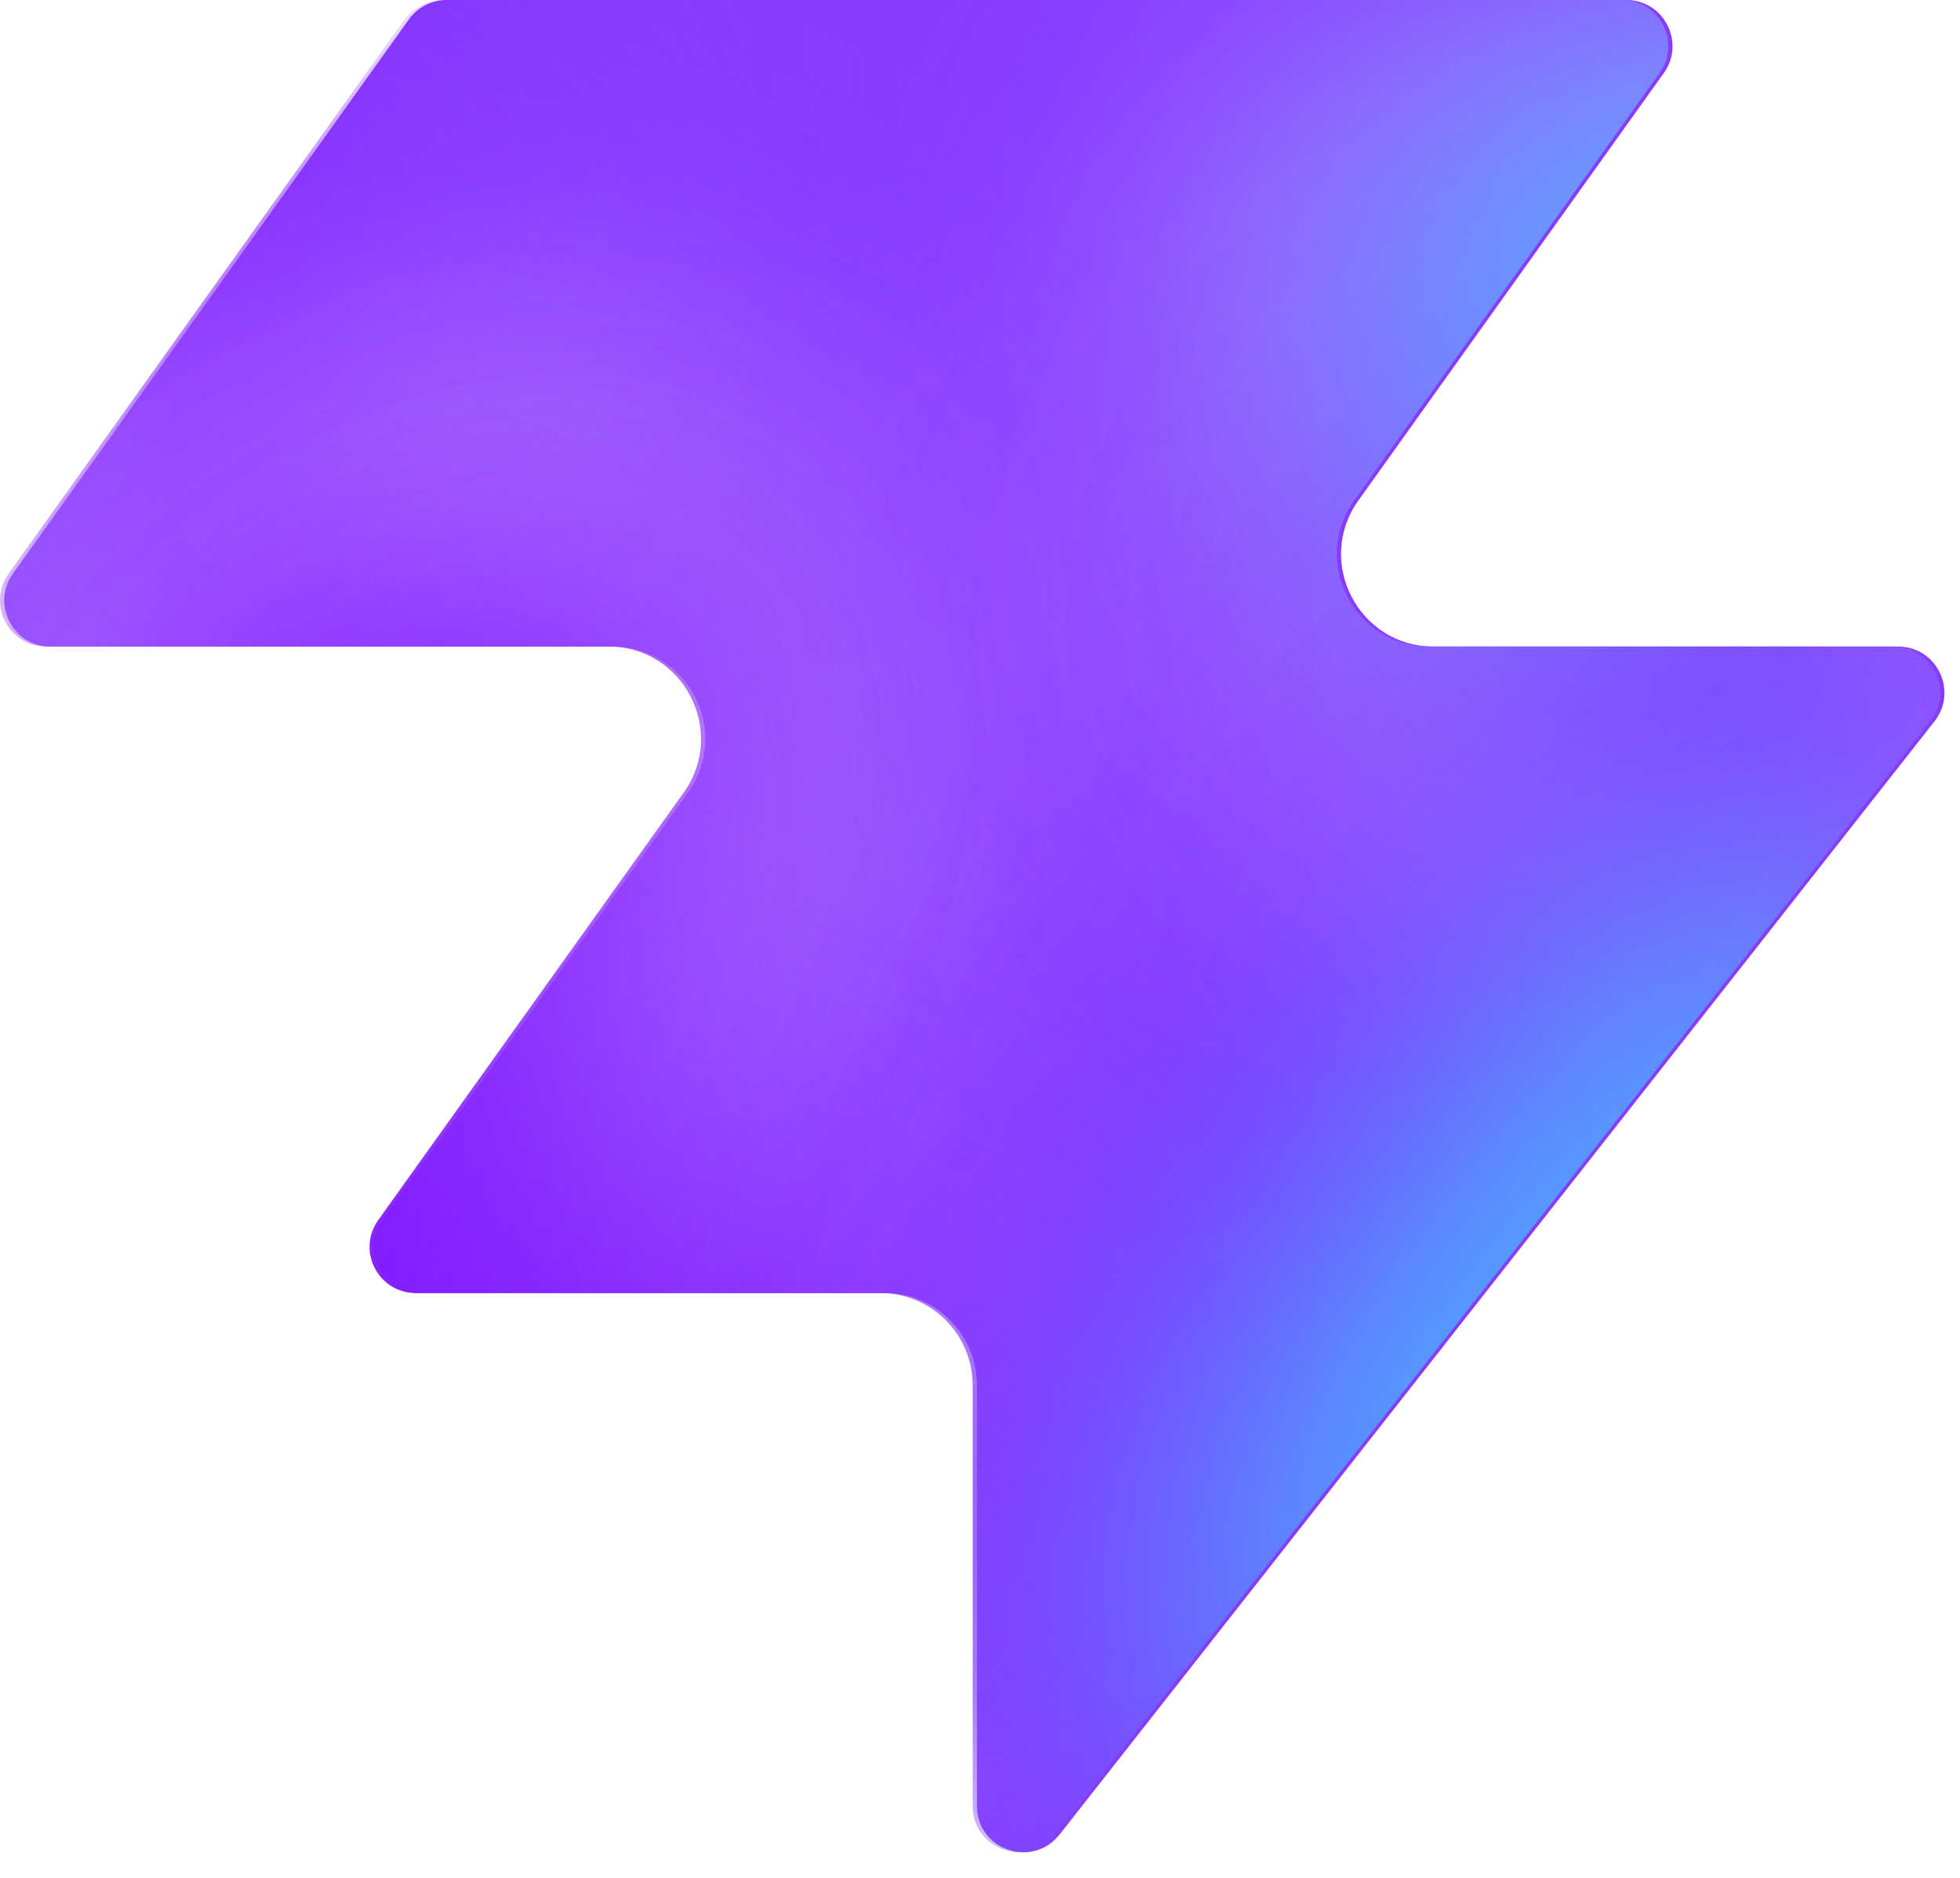
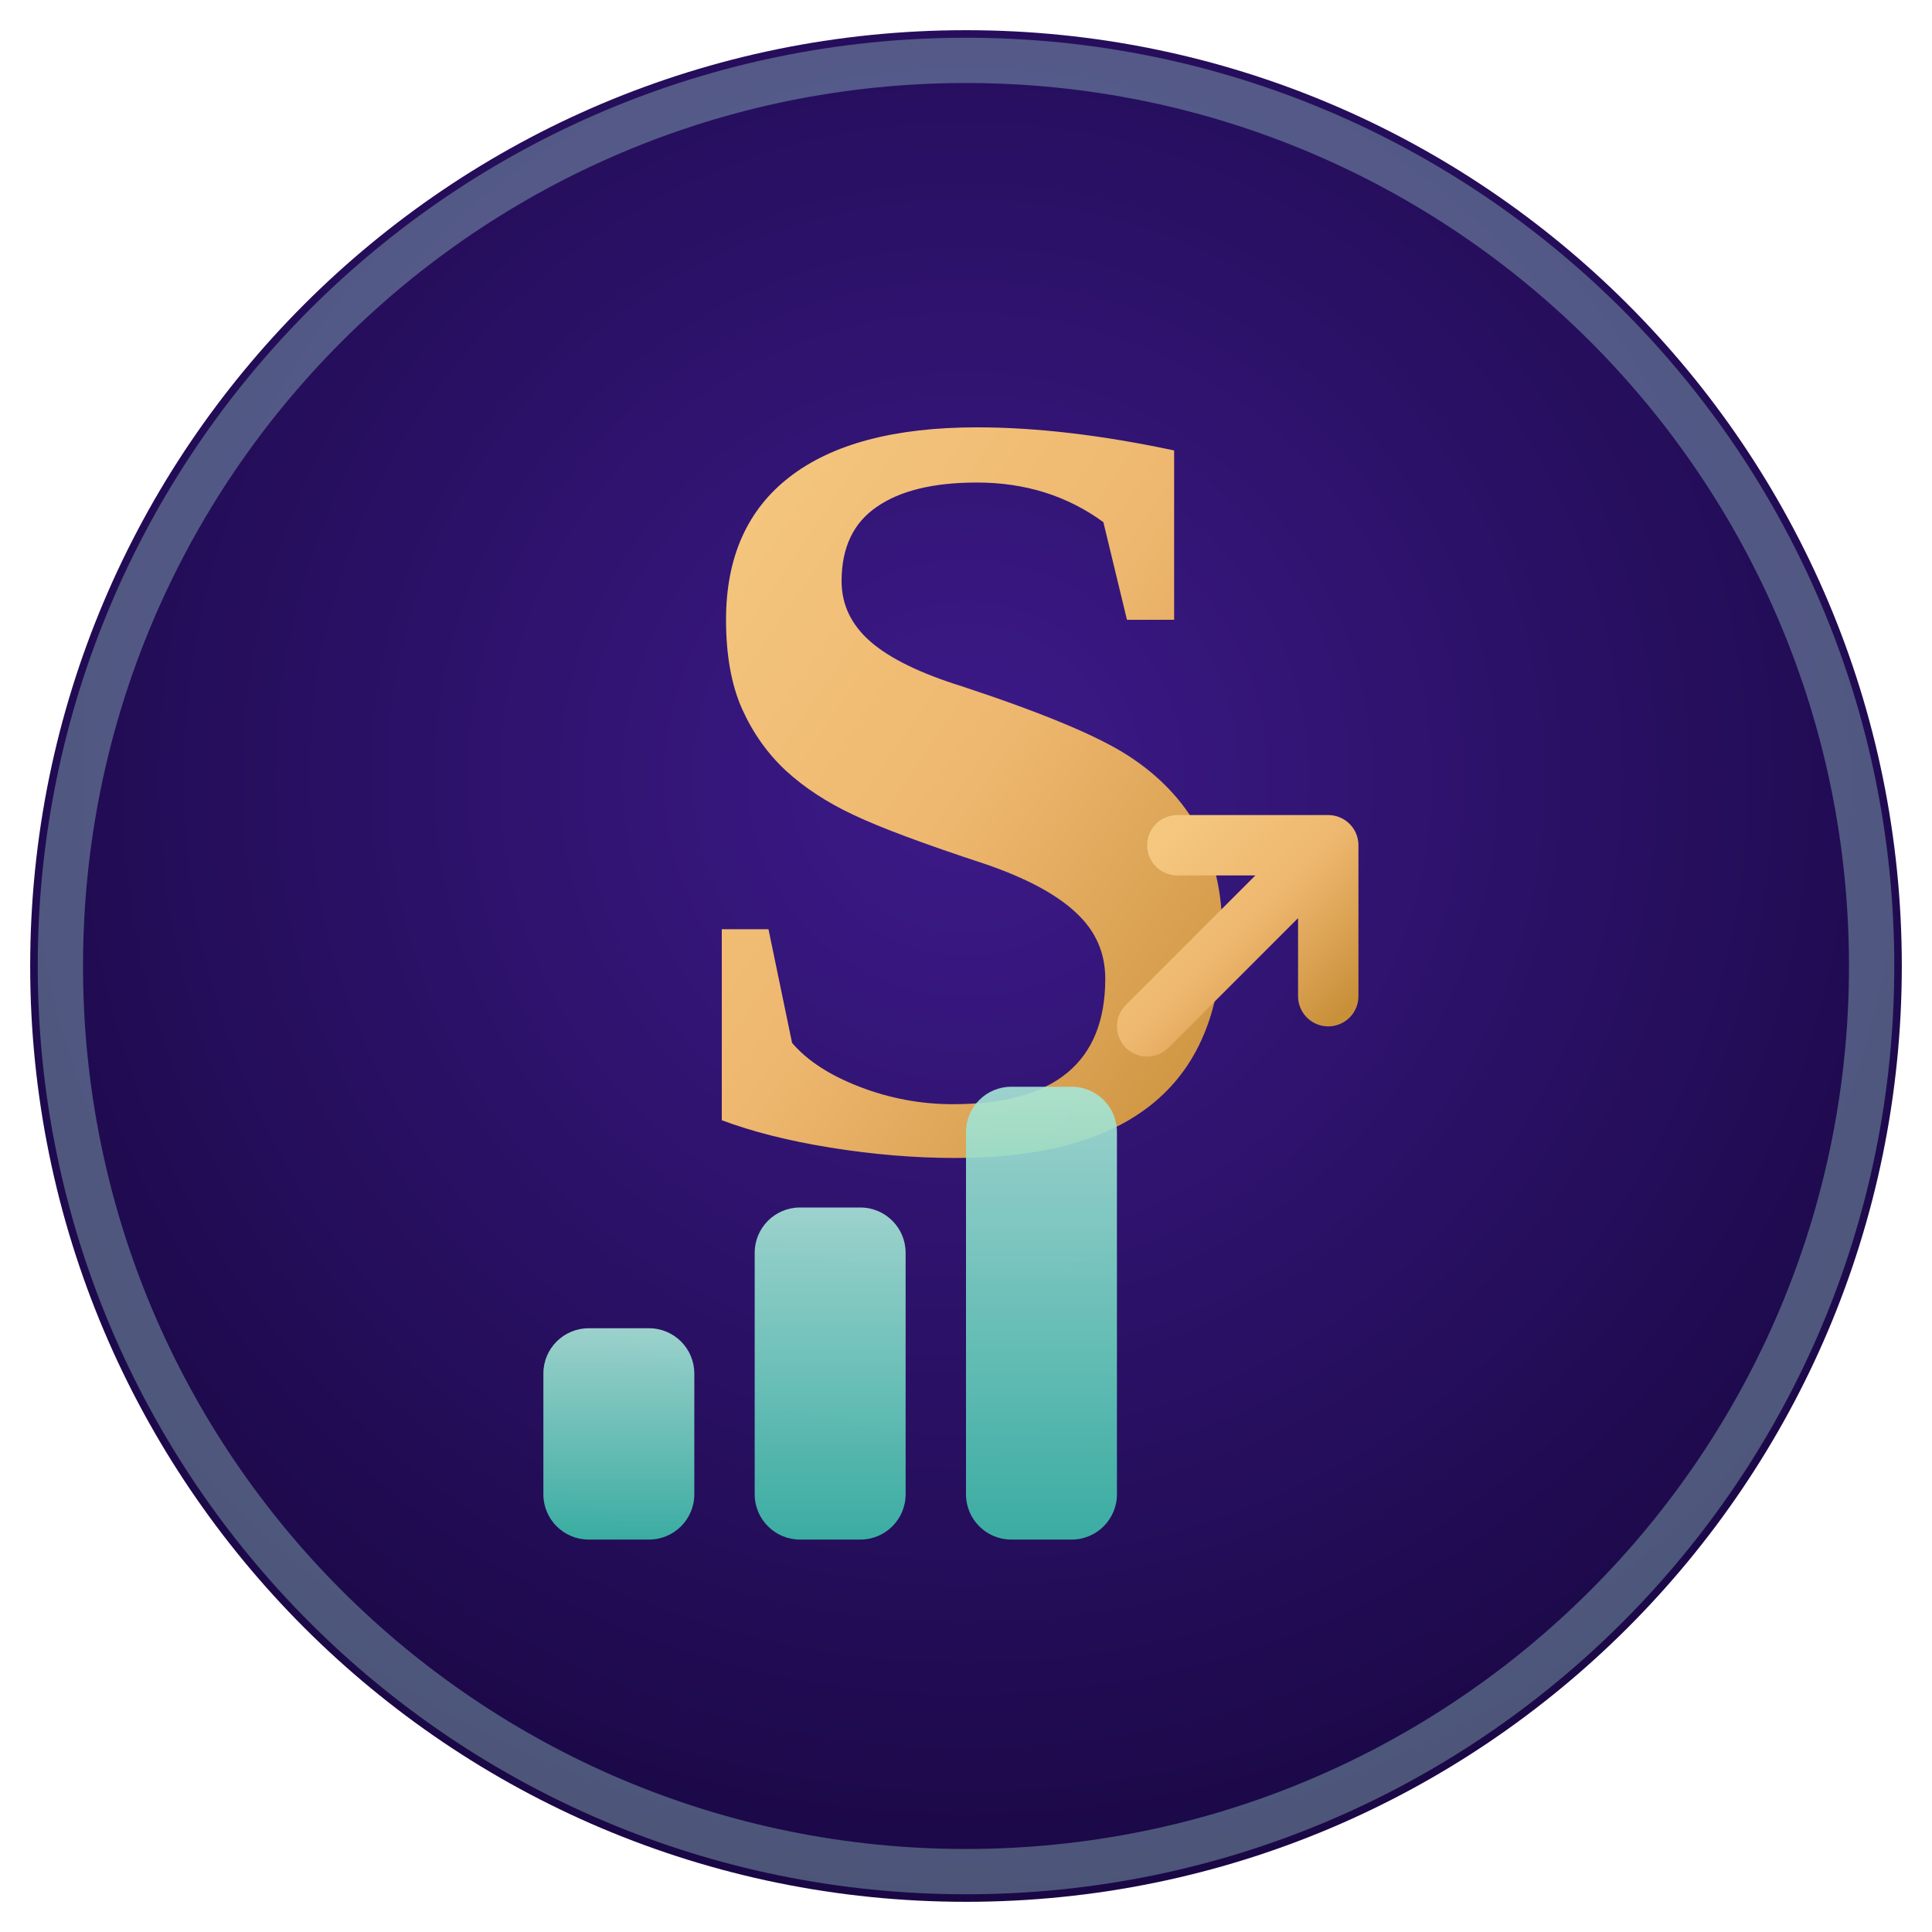
- <svg xmlns="http://www.w3.org/2000/svg" width="48" height="46" fill="none" viewBox="0 0 48 46">
-   <path fill="#863bff" d="M25.946 44.938c-.664.845-2.021.375-2.021-.698V33.937a2.26 2.26 0 0 0-2.262-2.262H10.287c-.92 0-1.456-1.04-.92-1.788l7.48-10.471c1.07-1.497 0-3.578-1.842-3.578H1.237c-.92 0-1.456-1.04-.92-1.788L10.013.474c.214-.297.556-.474.92-.474h28.894c.92 0 1.456 1.04.92 1.788l-7.48 10.471c-1.07 1.498 0 3.579 1.842 3.579h11.377c.943 0 1.473 1.088.89 1.83L25.947 44.94z" style="fill:#863bff;fill:color(display-p3 .525 .23 1);fill-opacity:1" />
-   <mask id="a" width="48" height="46" x="0" y="0" maskUnits="userSpaceOnUse" style="mask-type:alpha">
-     <path fill="#000" d="M25.842 44.938c-.664.844-2.021.375-2.021-.698V33.937a2.26 2.26 0 0 0-2.262-2.262H10.183c-.92 0-1.456-1.04-.92-1.788l7.48-10.471c1.07-1.498 0-3.579-1.842-3.579H1.133c-.92 0-1.456-1.04-.92-1.787L9.91.473c.214-.297.556-.474.92-.474h28.894c.92 0 1.456 1.04.92 1.788l-7.48 10.471c-1.07 1.498 0 3.578 1.842 3.578h11.377c.943 0 1.473 1.088.89 1.832L25.843 44.94z" style="fill:#000;fill-opacity:1" />
-   </mask>
-   <g mask="url(#a)">
-     <g filter="url(#b)">
-       <ellipse cx="5.508" cy="14.704" fill="#ede6ff" rx="5.508" ry="14.704" style="fill:#ede6ff;fill:color(display-p3 .927 .903 1);fill-opacity:1" transform="matrix(.00324 1 1 -.00324 -4.47 31.516)" />
-     </g>
-     <g filter="url(#c)">
-       <ellipse cx="10.399" cy="29.851" fill="#ede6ff" rx="10.399" ry="29.851" style="fill:#ede6ff;fill:color(display-p3 .927 .903 1);fill-opacity:1" transform="matrix(.00324 1 1 -.00324 -39.328 7.883)" />
-     </g>
-     <g filter="url(#d)">
-       <ellipse cx="5.508" cy="30.487" fill="#7e14ff" rx="5.508" ry="30.487" style="fill:#7e14ff;fill:color(display-p3 .492 .077 1);fill-opacity:1" transform="rotate(89.814 -25.913 -14.639)scale(1 -1)" />
-     </g>
-     <g filter="url(#e)">
-       <ellipse cx="5.508" cy="30.599" fill="#7e14ff" rx="5.508" ry="30.599" style="fill:#7e14ff;fill:color(display-p3 .492 .077 1);fill-opacity:1" transform="rotate(89.814 -32.644 -3.334)scale(1 -1)" />
-     </g>
-     <g filter="url(#f)">
-       <ellipse cx="5.508" cy="30.599" fill="#7e14ff" rx="5.508" ry="30.599" style="fill:#7e14ff;fill:color(display-p3 .492 .077 1);fill-opacity:1" transform="matrix(.00324 1 1 -.00324 -34.34 30.47)" />
-     </g>
-     <g filter="url(#g)">
-       <ellipse cx="14.072" cy="22.078" fill="#ede6ff" rx="14.072" ry="22.078" style="fill:#ede6ff;fill:color(display-p3 .927 .903 1);fill-opacity:1" transform="rotate(93.35 24.506 48.493)scale(-1 1)" />
-     </g>
-     <g filter="url(#h)">
-       <ellipse cx="3.47" cy="21.501" fill="#7e14ff" rx="3.47" ry="21.501" style="fill:#7e14ff;fill:color(display-p3 .492 .077 1);fill-opacity:1" transform="rotate(89.009 28.708 47.59)scale(-1 1)" />
-     </g>
-     <g filter="url(#i)">
-       <ellipse cx="3.47" cy="21.501" fill="#7e14ff" rx="3.47" ry="21.501" style="fill:#7e14ff;fill:color(display-p3 .492 .077 1);fill-opacity:1" transform="rotate(89.009 28.708 47.59)scale(-1 1)" />
-     </g>
-     <g filter="url(#j)">
-       <ellipse cx=".387" cy="8.972" fill="#7e14ff" rx="4.407" ry="29.108" style="fill:#7e14ff;fill:color(display-p3 .492 .077 1);fill-opacity:1" transform="rotate(39.51 .387 8.972)" />
-     </g>
-     <g filter="url(#k)">
-       <ellipse cx="47.523" cy="-6.092" fill="#7e14ff" rx="4.407" ry="29.108" style="fill:#7e14ff;fill:color(display-p3 .492 .077 1);fill-opacity:1" transform="rotate(37.892 47.523 -6.092)" />
-     </g>
-     <g filter="url(#l)">
-       <ellipse cx="41.412" cy="6.333" fill="#47bfff" rx="5.971" ry="9.665" style="fill:#47bfff;fill:color(display-p3 .28 .748 1);fill-opacity:1" transform="rotate(37.892 41.412 6.333)" />
-     </g>
-     <g filter="url(#m)">
-       <ellipse cx="-1.879" cy="38.332" fill="#7e14ff" rx="4.407" ry="29.108" style="fill:#7e14ff;fill:color(display-p3 .492 .077 1);fill-opacity:1" transform="rotate(37.892 -1.88 38.332)" />
-     </g>
-     <g filter="url(#n)">
-       <ellipse cx="-1.879" cy="38.332" fill="#7e14ff" rx="4.407" ry="29.108" style="fill:#7e14ff;fill:color(display-p3 .492 .077 1);fill-opacity:1" transform="rotate(37.892 -1.88 38.332)" />
-     </g>
-     <g filter="url(#o)">
-       <ellipse cx="35.651" cy="29.907" fill="#7e14ff" rx="4.407" ry="29.108" style="fill:#7e14ff;fill:color(display-p3 .492 .077 1);fill-opacity:1" transform="rotate(37.892 35.651 29.907)" />
-     </g>
-     <g filter="url(#p)">
-       <ellipse cx="38.418" cy="32.4" fill="#47bfff" rx="5.971" ry="15.297" style="fill:#47bfff;fill:color(display-p3 .28 .748 1);fill-opacity:1" transform="rotate(37.892 38.418 32.4)" />
-     </g>
-   </g>
+ <svg xmlns="http://www.w3.org/2000/svg" viewBox="0 0 64 64" width="64" height="64">
  <defs>
-     <filter id="b" width="60.045" height="41.654" x="-19.77" y="16.149" color-interpolation-filters="sRGB" filterUnits="userSpaceOnUse">
-       <feFlood flood-opacity="0" result="BackgroundImageFix" />
-       <feBlend in="SourceGraphic" in2="BackgroundImageFix" result="shape" />
-       <feGaussianBlur result="effect1_foregroundBlur_2002_17158" stdDeviation="7.659" />
-     </filter>
-     <filter id="c" width="90.34" height="51.437" x="-54.613" y="-7.533" color-interpolation-filters="sRGB" filterUnits="userSpaceOnUse">
-       <feFlood flood-opacity="0" result="BackgroundImageFix" />
-       <feBlend in="SourceGraphic" in2="BackgroundImageFix" result="shape" />
-       <feGaussianBlur result="effect1_foregroundBlur_2002_17158" stdDeviation="7.659" />
-     </filter>
-     <filter id="d" width="79.355" height="29.4" x="-49.64" y="2.03" color-interpolation-filters="sRGB" filterUnits="userSpaceOnUse">
-       <feFlood flood-opacity="0" result="BackgroundImageFix" />
-       <feBlend in="SourceGraphic" in2="BackgroundImageFix" result="shape" />
-       <feGaussianBlur result="effect1_foregroundBlur_2002_17158" stdDeviation="4.596" />
-     </filter>
-     <filter id="e" width="79.579" height="29.4" x="-45.045" y="20.029" color-interpolation-filters="sRGB" filterUnits="userSpaceOnUse">
-       <feFlood flood-opacity="0" result="BackgroundImageFix" />
-       <feBlend in="SourceGraphic" in2="BackgroundImageFix" result="shape" />
-       <feGaussianBlur result="effect1_foregroundBlur_2002_17158" stdDeviation="4.596" />
-     </filter>
-     <filter id="f" width="79.579" height="29.4" x="-43.513" y="21.178" color-interpolation-filters="sRGB" filterUnits="userSpaceOnUse">
-       <feFlood flood-opacity="0" result="BackgroundImageFix" />
-       <feBlend in="SourceGraphic" in2="BackgroundImageFix" result="shape" />
-       <feGaussianBlur result="effect1_foregroundBlur_2002_17158" stdDeviation="4.596" />
-     </filter>
-     <filter id="g" width="74.749" height="58.852" x="15.756" y="-17.901" color-interpolation-filters="sRGB" filterUnits="userSpaceOnUse">
-       <feFlood flood-opacity="0" result="BackgroundImageFix" />
-       <feBlend in="SourceGraphic" in2="BackgroundImageFix" result="shape" />
-       <feGaussianBlur result="effect1_foregroundBlur_2002_17158" stdDeviation="7.659" />
-     </filter>
-     <filter id="h" width="61.377" height="25.362" x="23.548" y="2.284" color-interpolation-filters="sRGB" filterUnits="userSpaceOnUse">
-       <feFlood flood-opacity="0" result="BackgroundImageFix" />
-       <feBlend in="SourceGraphic" in2="BackgroundImageFix" result="shape" />
-       <feGaussianBlur result="effect1_foregroundBlur_2002_17158" stdDeviation="4.596" />
-     </filter>
-     <filter id="i" width="61.377" height="25.362" x="23.548" y="2.284" color-interpolation-filters="sRGB" filterUnits="userSpaceOnUse">
-       <feFlood flood-opacity="0" result="BackgroundImageFix" />
-       <feBlend in="SourceGraphic" in2="BackgroundImageFix" result="shape" />
-       <feGaussianBlur result="effect1_foregroundBlur_2002_17158" stdDeviation="4.596" />
-     </filter>
-     <filter id="j" width="56.045" height="63.649" x="-27.636" y="-22.853" color-interpolation-filters="sRGB" filterUnits="userSpaceOnUse">
-       <feFlood flood-opacity="0" result="BackgroundImageFix" />
-       <feBlend in="SourceGraphic" in2="BackgroundImageFix" result="shape" />
-       <feGaussianBlur result="effect1_foregroundBlur_2002_17158" stdDeviation="4.596" />
-     </filter>
-     <filter id="k" width="54.814" height="64.646" x="20.116" y="-38.415" color-interpolation-filters="sRGB" filterUnits="userSpaceOnUse">
-       <feFlood flood-opacity="0" result="BackgroundImageFix" />
-       <feBlend in="SourceGraphic" in2="BackgroundImageFix" result="shape" />
-       <feGaussianBlur result="effect1_foregroundBlur_2002_17158" stdDeviation="4.596" />
-     </filter>
-     <filter id="l" width="33.541" height="35.313" x="24.641" y="-11.323" color-interpolation-filters="sRGB" filterUnits="userSpaceOnUse">
-       <feFlood flood-opacity="0" result="BackgroundImageFix" />
-       <feBlend in="SourceGraphic" in2="BackgroundImageFix" result="shape" />
-       <feGaussianBlur result="effect1_foregroundBlur_2002_17158" stdDeviation="4.596" />
-     </filter>
-     <filter id="m" width="54.814" height="64.646" x="-29.286" y="6.009" color-interpolation-filters="sRGB" filterUnits="userSpaceOnUse">
-       <feFlood flood-opacity="0" result="BackgroundImageFix" />
-       <feBlend in="SourceGraphic" in2="BackgroundImageFix" result="shape" />
-       <feGaussianBlur result="effect1_foregroundBlur_2002_17158" stdDeviation="4.596" />
-     </filter>
-     <filter id="n" width="54.814" height="64.646" x="-29.286" y="6.009" color-interpolation-filters="sRGB" filterUnits="userSpaceOnUse">
-       <feFlood flood-opacity="0" result="BackgroundImageFix" />
-       <feBlend in="SourceGraphic" in2="BackgroundImageFix" result="shape" />
-       <feGaussianBlur result="effect1_foregroundBlur_2002_17158" stdDeviation="4.596" />
-     </filter>
-     <filter id="o" width="54.814" height="64.646" x="8.244" y="-2.416" color-interpolation-filters="sRGB" filterUnits="userSpaceOnUse">
-       <feFlood flood-opacity="0" result="BackgroundImageFix" />
-       <feBlend in="SourceGraphic" in2="BackgroundImageFix" result="shape" />
-       <feGaussianBlur result="effect1_foregroundBlur_2002_17158" stdDeviation="4.596" />
-     </filter>
-     <filter id="p" width="39.409" height="43.623" x="18.713" y="10.588" color-interpolation-filters="sRGB" filterUnits="userSpaceOnUse">
-       <feFlood flood-opacity="0" result="BackgroundImageFix" />
-       <feBlend in="SourceGraphic" in2="BackgroundImageFix" result="shape" />
-       <feGaussianBlur result="effect1_foregroundBlur_2002_17158" stdDeviation="4.596" />
-     </filter>
+     <radialGradient id="bg-grad" cx="50%" cy="40%" r="60%">
+       <stop offset="0%" stop-color="#3D1A8A" />
+       <stop offset="100%" stop-color="#1A0845" />
+     </radialGradient>
+     <linearGradient id="gold-grad" x1="0%" y1="0%" x2="100%" y2="100%">
+       <stop offset="0%" stop-color="#F5C880" />
+       <stop offset="50%" stop-color="#EEB76F" />
+       <stop offset="100%" stop-color="#C9903A" />
+     </linearGradient>
+     <linearGradient id="aqua-grad" x1="0%" y1="100%" x2="0%" y2="0%">
+       <stop offset="0%" stop-color="#3DBEAA" />
+       <stop offset="100%" stop-color="#A8E6D7" />
+     </linearGradient>
  </defs>
+   <circle cx="32" cy="32" r="31" fill="url(#bg-grad)" />
+   <circle cx="32" cy="32" r="30" fill="none" stroke="#A8E6D7" stroke-width="1.5" stroke-opacity="0.35" />
+   <text x="32" y="38" text-anchor="middle" font-family="Georgia, 'Times New Roman', serif" font-weight="700" font-size="36" fill="url(#gold-grad)" letter-spacing="-1">S</text>
+   <rect x="18" y="44" width="5" height="7" rx="1.5" fill="url(#aqua-grad)" opacity="0.9" />
+   <rect x="25" y="40" width="5" height="11" rx="1.5" fill="url(#aqua-grad)" opacity="0.9" />
+   <rect x="32" y="36" width="5" height="15" rx="1.5" fill="url(#aqua-grad)" opacity="0.9" />
+   <path d="M38 34 L44 28 M44 28 L44 33 M44 28 L39 28" stroke="url(#gold-grad)" stroke-width="2" stroke-linecap="round" stroke-linejoin="round" fill="none" />
</svg>
